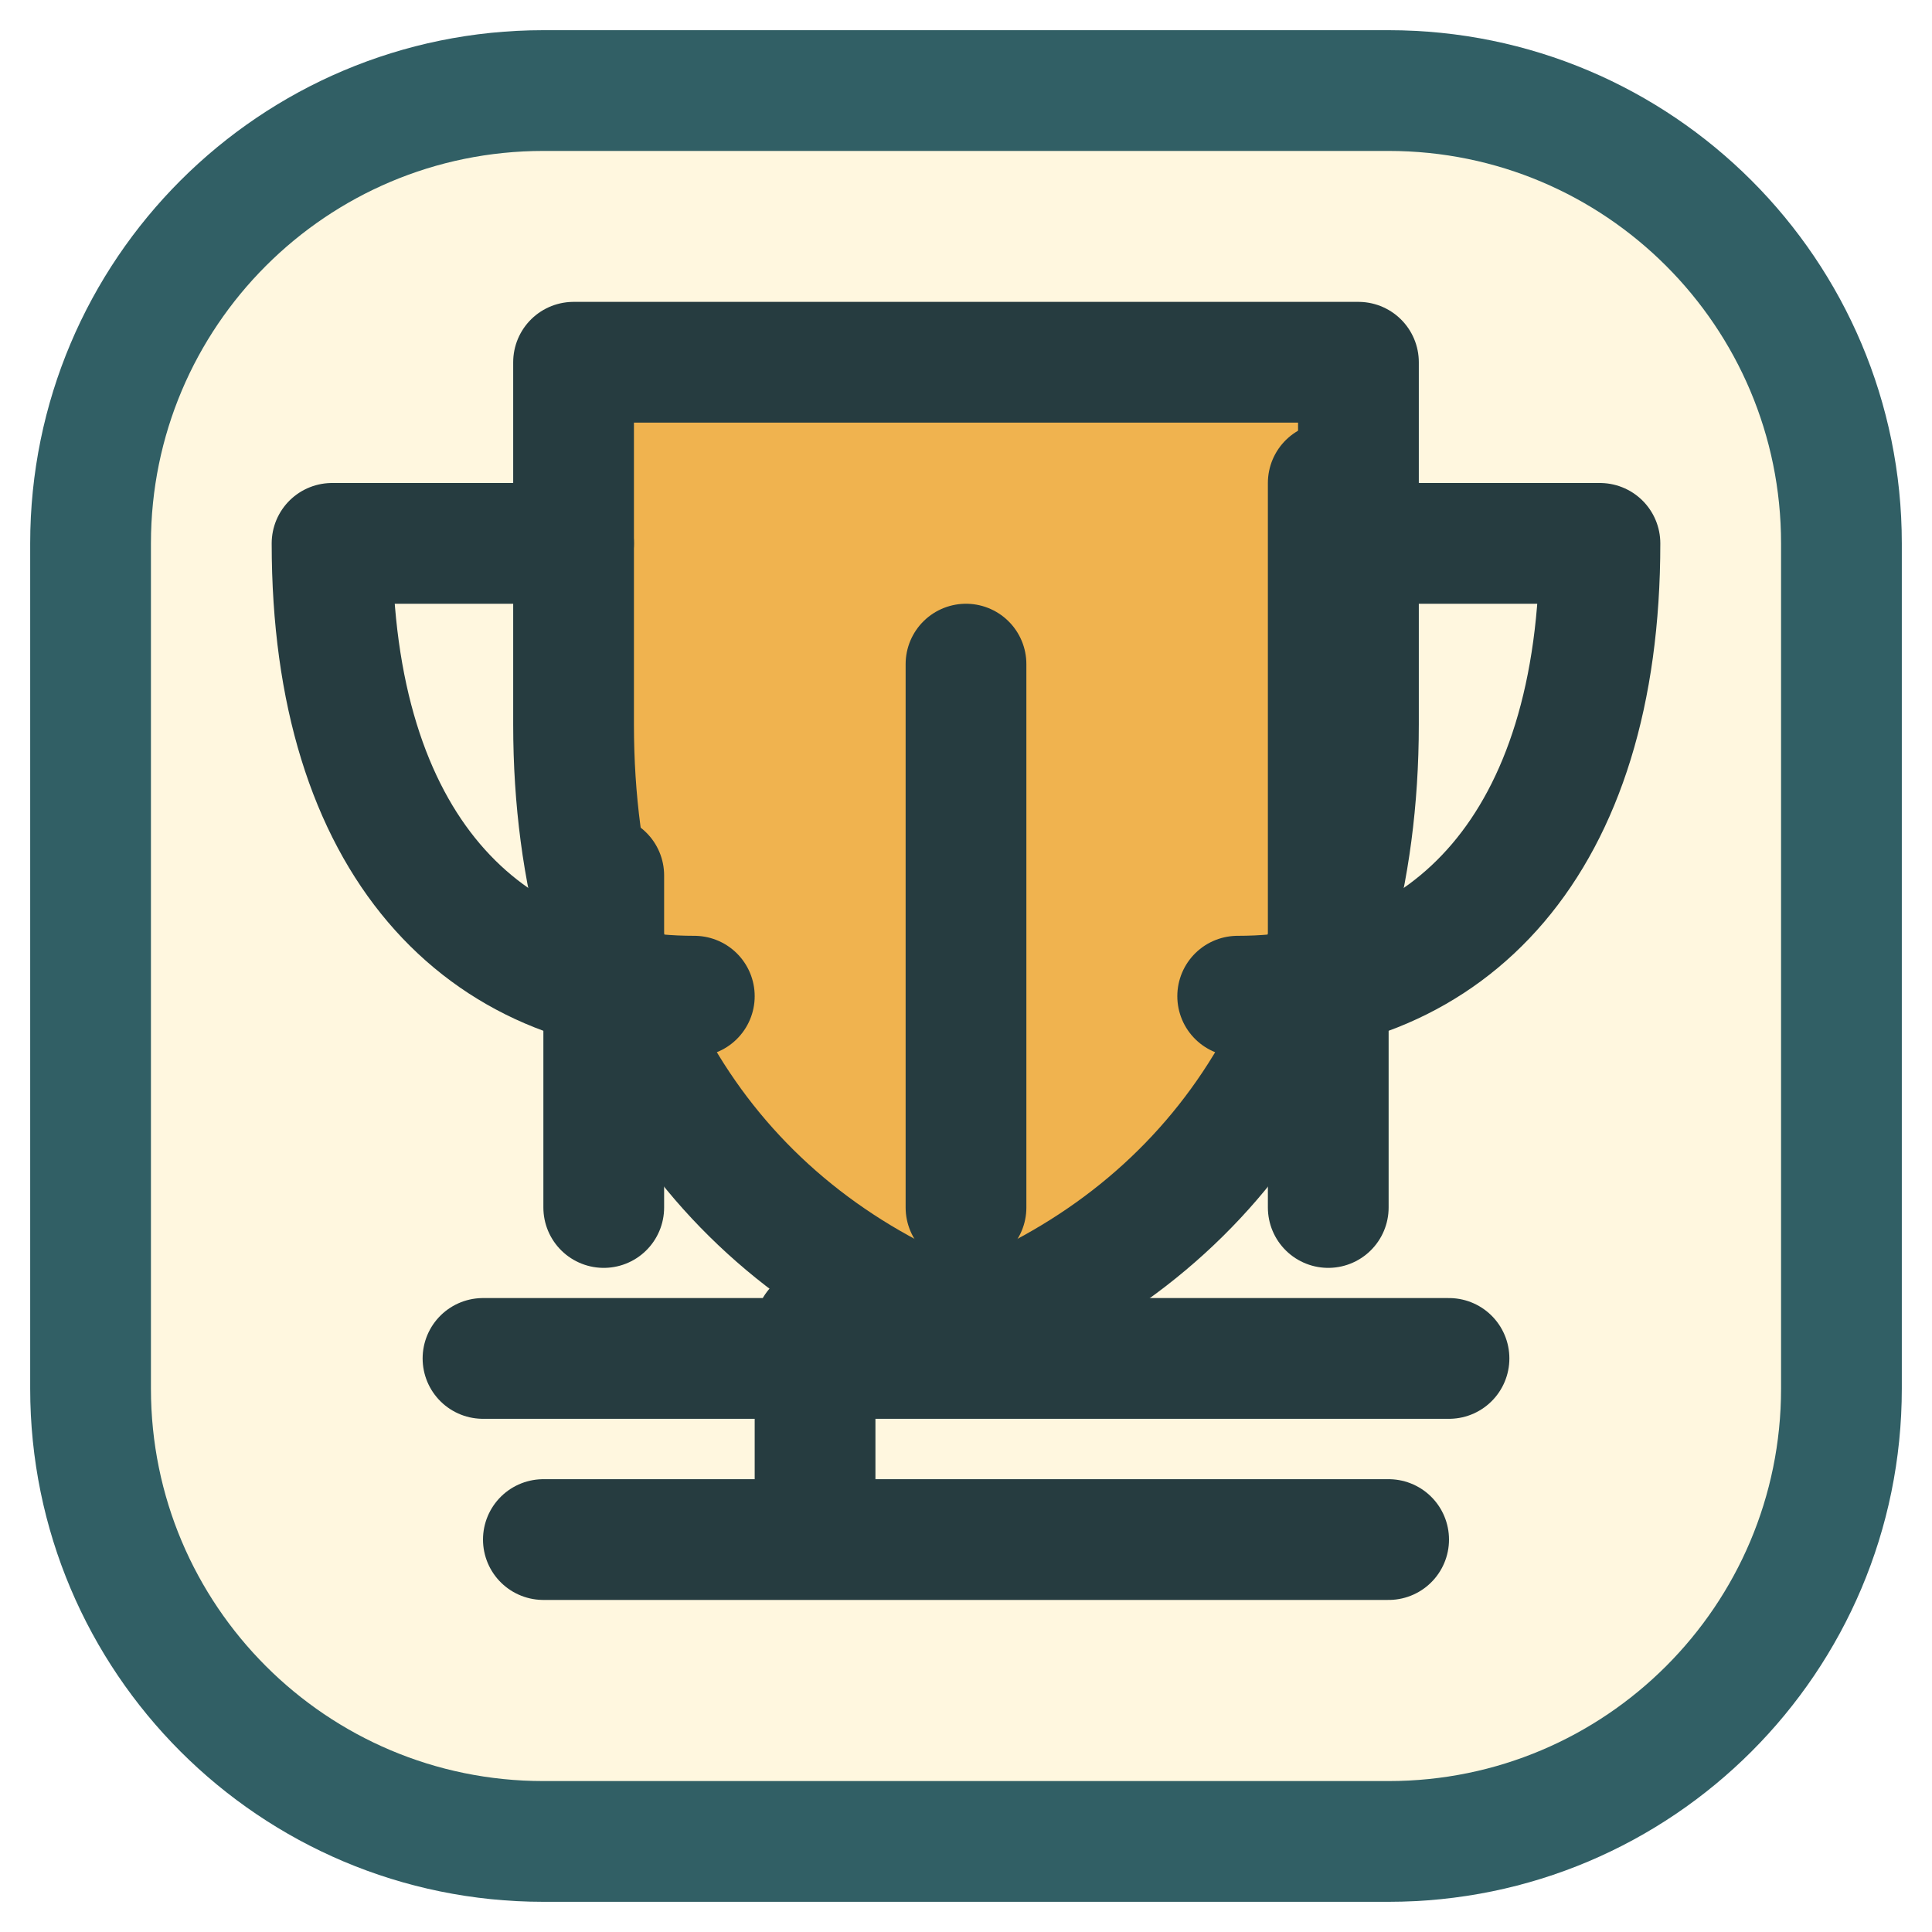
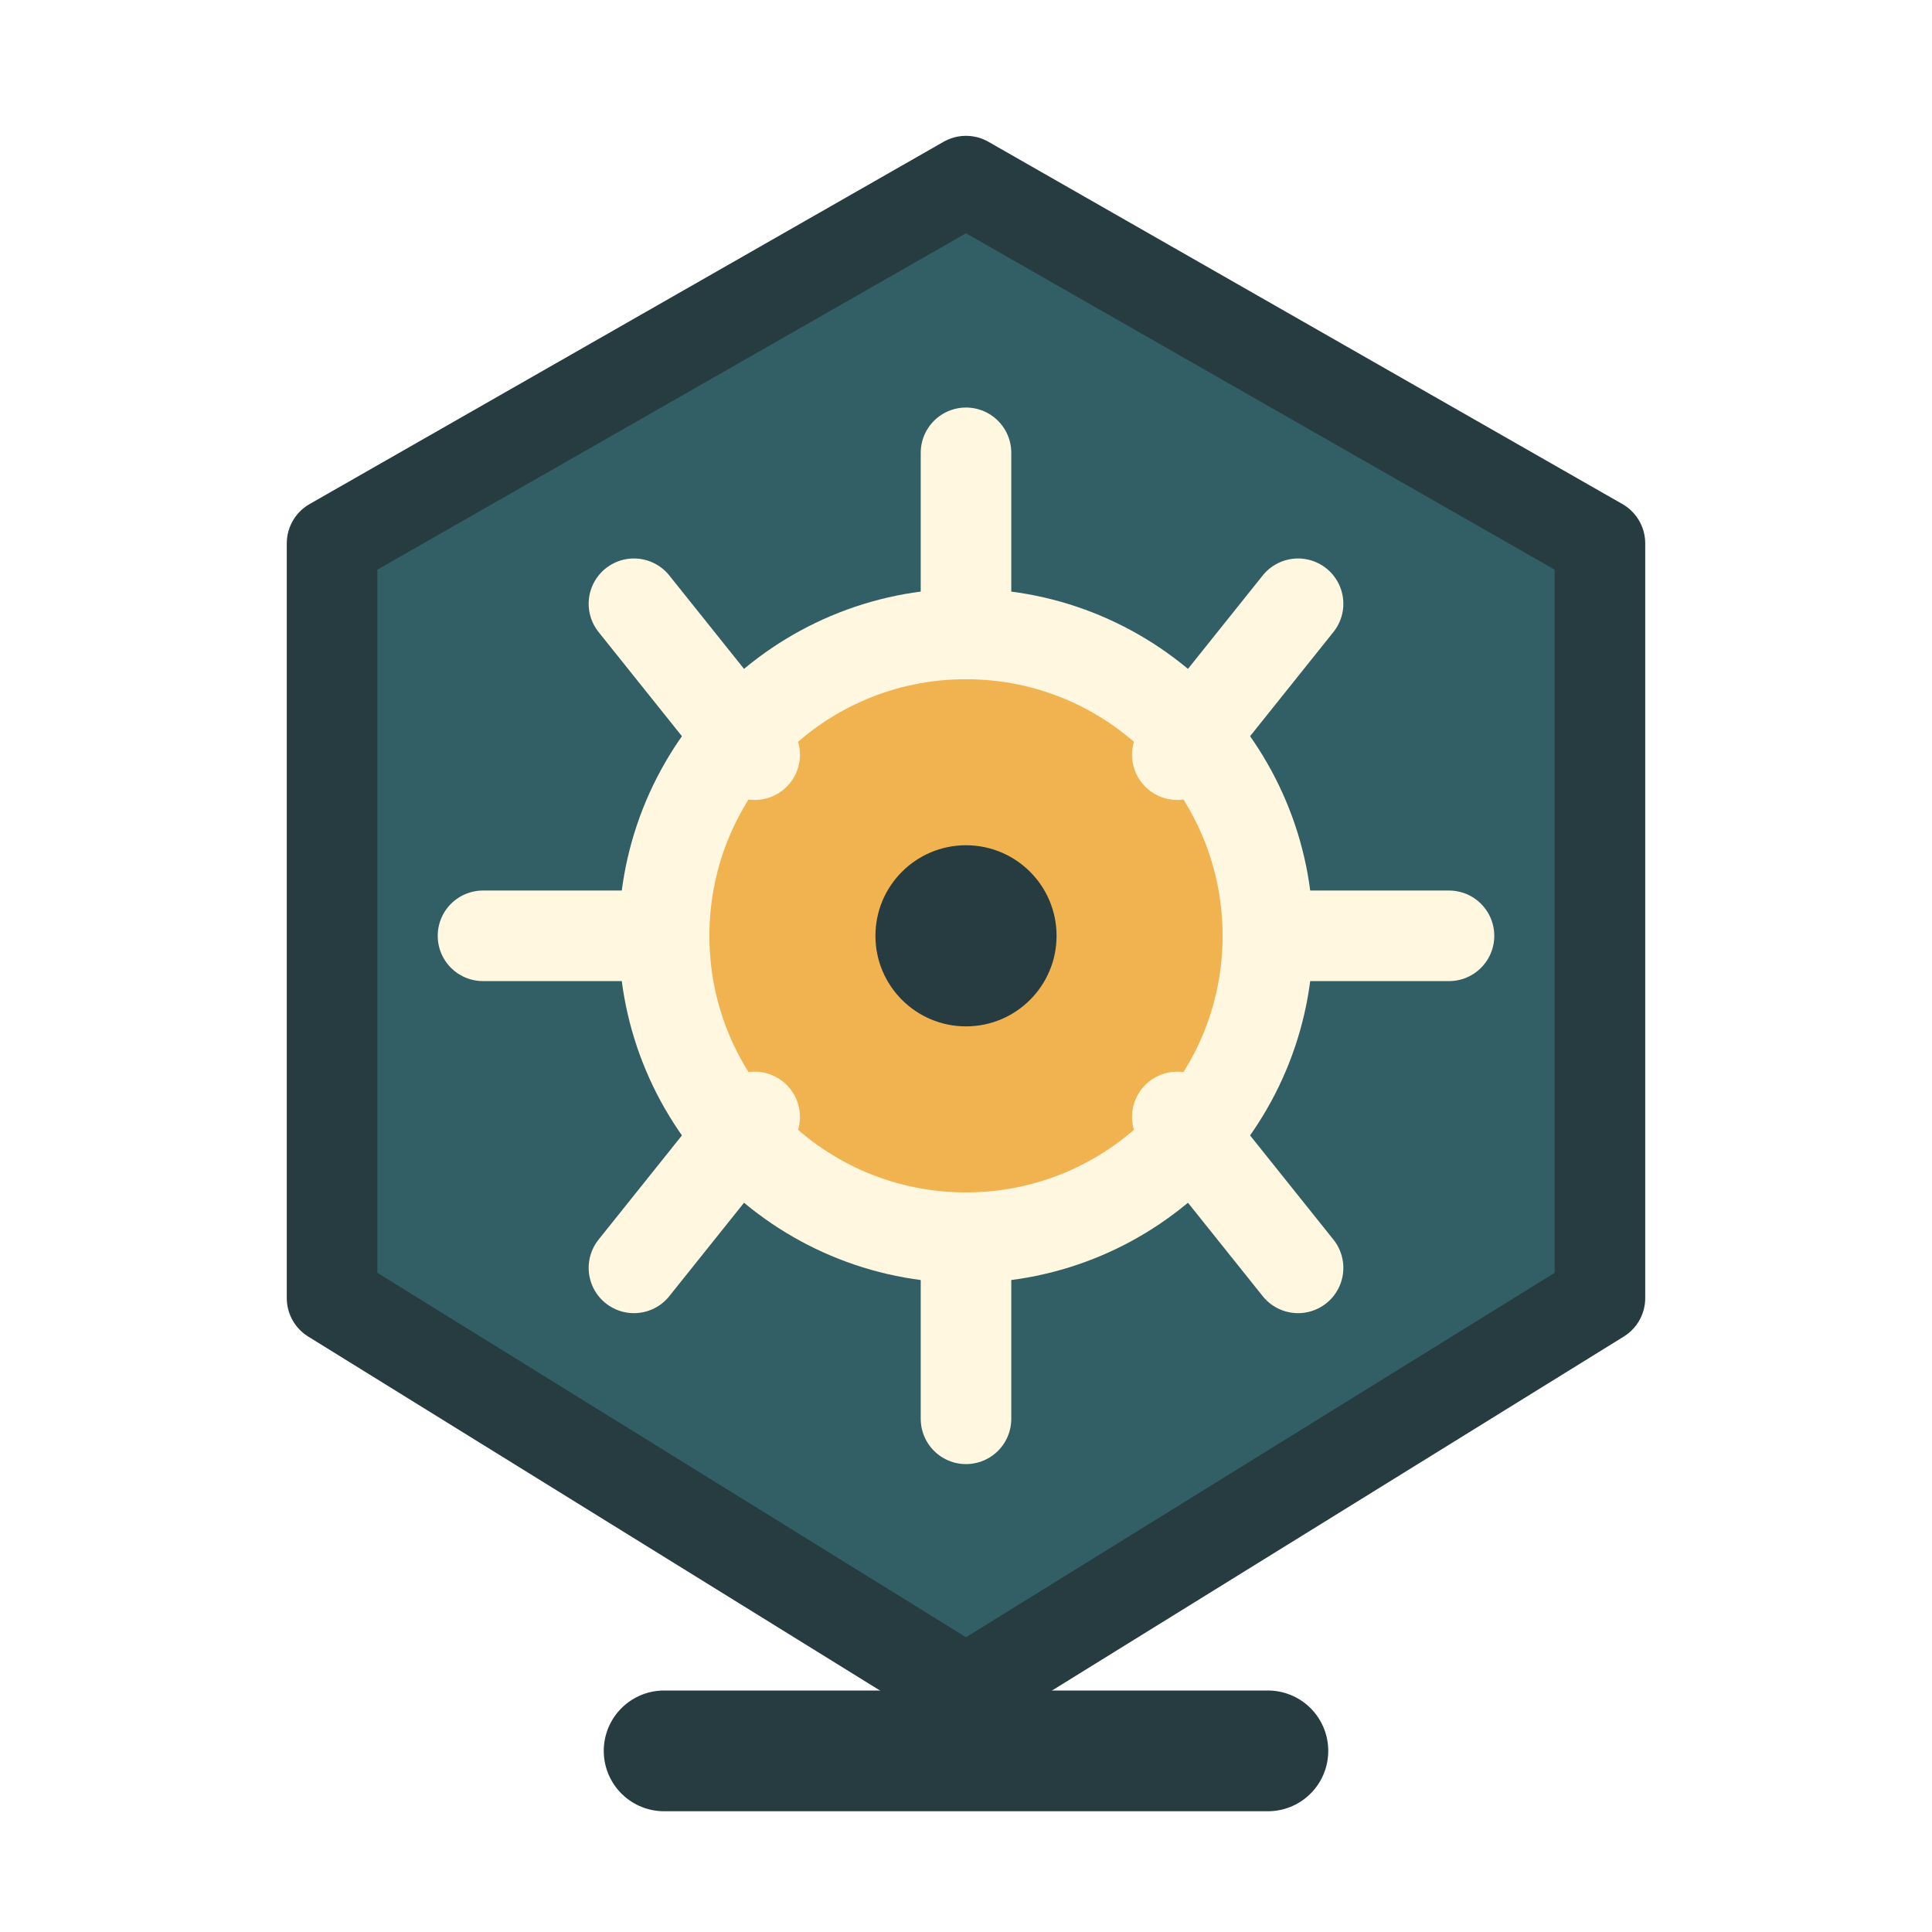
- <svg xmlns="http://www.w3.org/2000/svg" viewBox="0 0 64 64" role="img" aria-label="best technology">
-   <rect x="3" y="3" width="58" height="58" rx="15" fill="#fff7df" stroke="#315f65" stroke-width="4" />
-   <g fill="none" stroke="#263c40" stroke-width="4" stroke-linecap="round" stroke-linejoin="round">
-     <path d="M19 12h26v12c0 10-5 17-13 20-8-3-13-10-13-20z" fill="#f0b34f" />
-     <path d="M19 18h-8c0 10 5 15 12 15m22-15h8c0 10-5 15-12 15M27 44v7m-9 0h28" />
-     <path d="M20 40V29m12 11V22m12 18V16M16 45h32" />
-   </g>
+ <svg xmlns="http://www.w3.org/2000/svg" viewBox="0 0 64 64" role="img" aria-labelledby="title">
+   <path d="M32 6 53 18v25L32 56 11 43V18Z" fill="#315f65" stroke="#263c40" stroke-width="3" stroke-linejoin="round" />
+   <circle cx="32" cy="31" r="10" fill="#f0b34f" stroke="#fff7df" stroke-width="3" />
+   <circle cx="32" cy="31" r="3" fill="#263c40" />
+   <path d="M32 15v6m0 20v6M16 31h6m20 0h6M21 20l4 5m14 12 4 5m0-22-4 5M25 37l-4 5" stroke="#fff7df" stroke-width="3" stroke-linecap="round" />
+   <path d="M22 58h20" stroke="#263c40" stroke-width="4" stroke-linecap="round" />
</svg>
